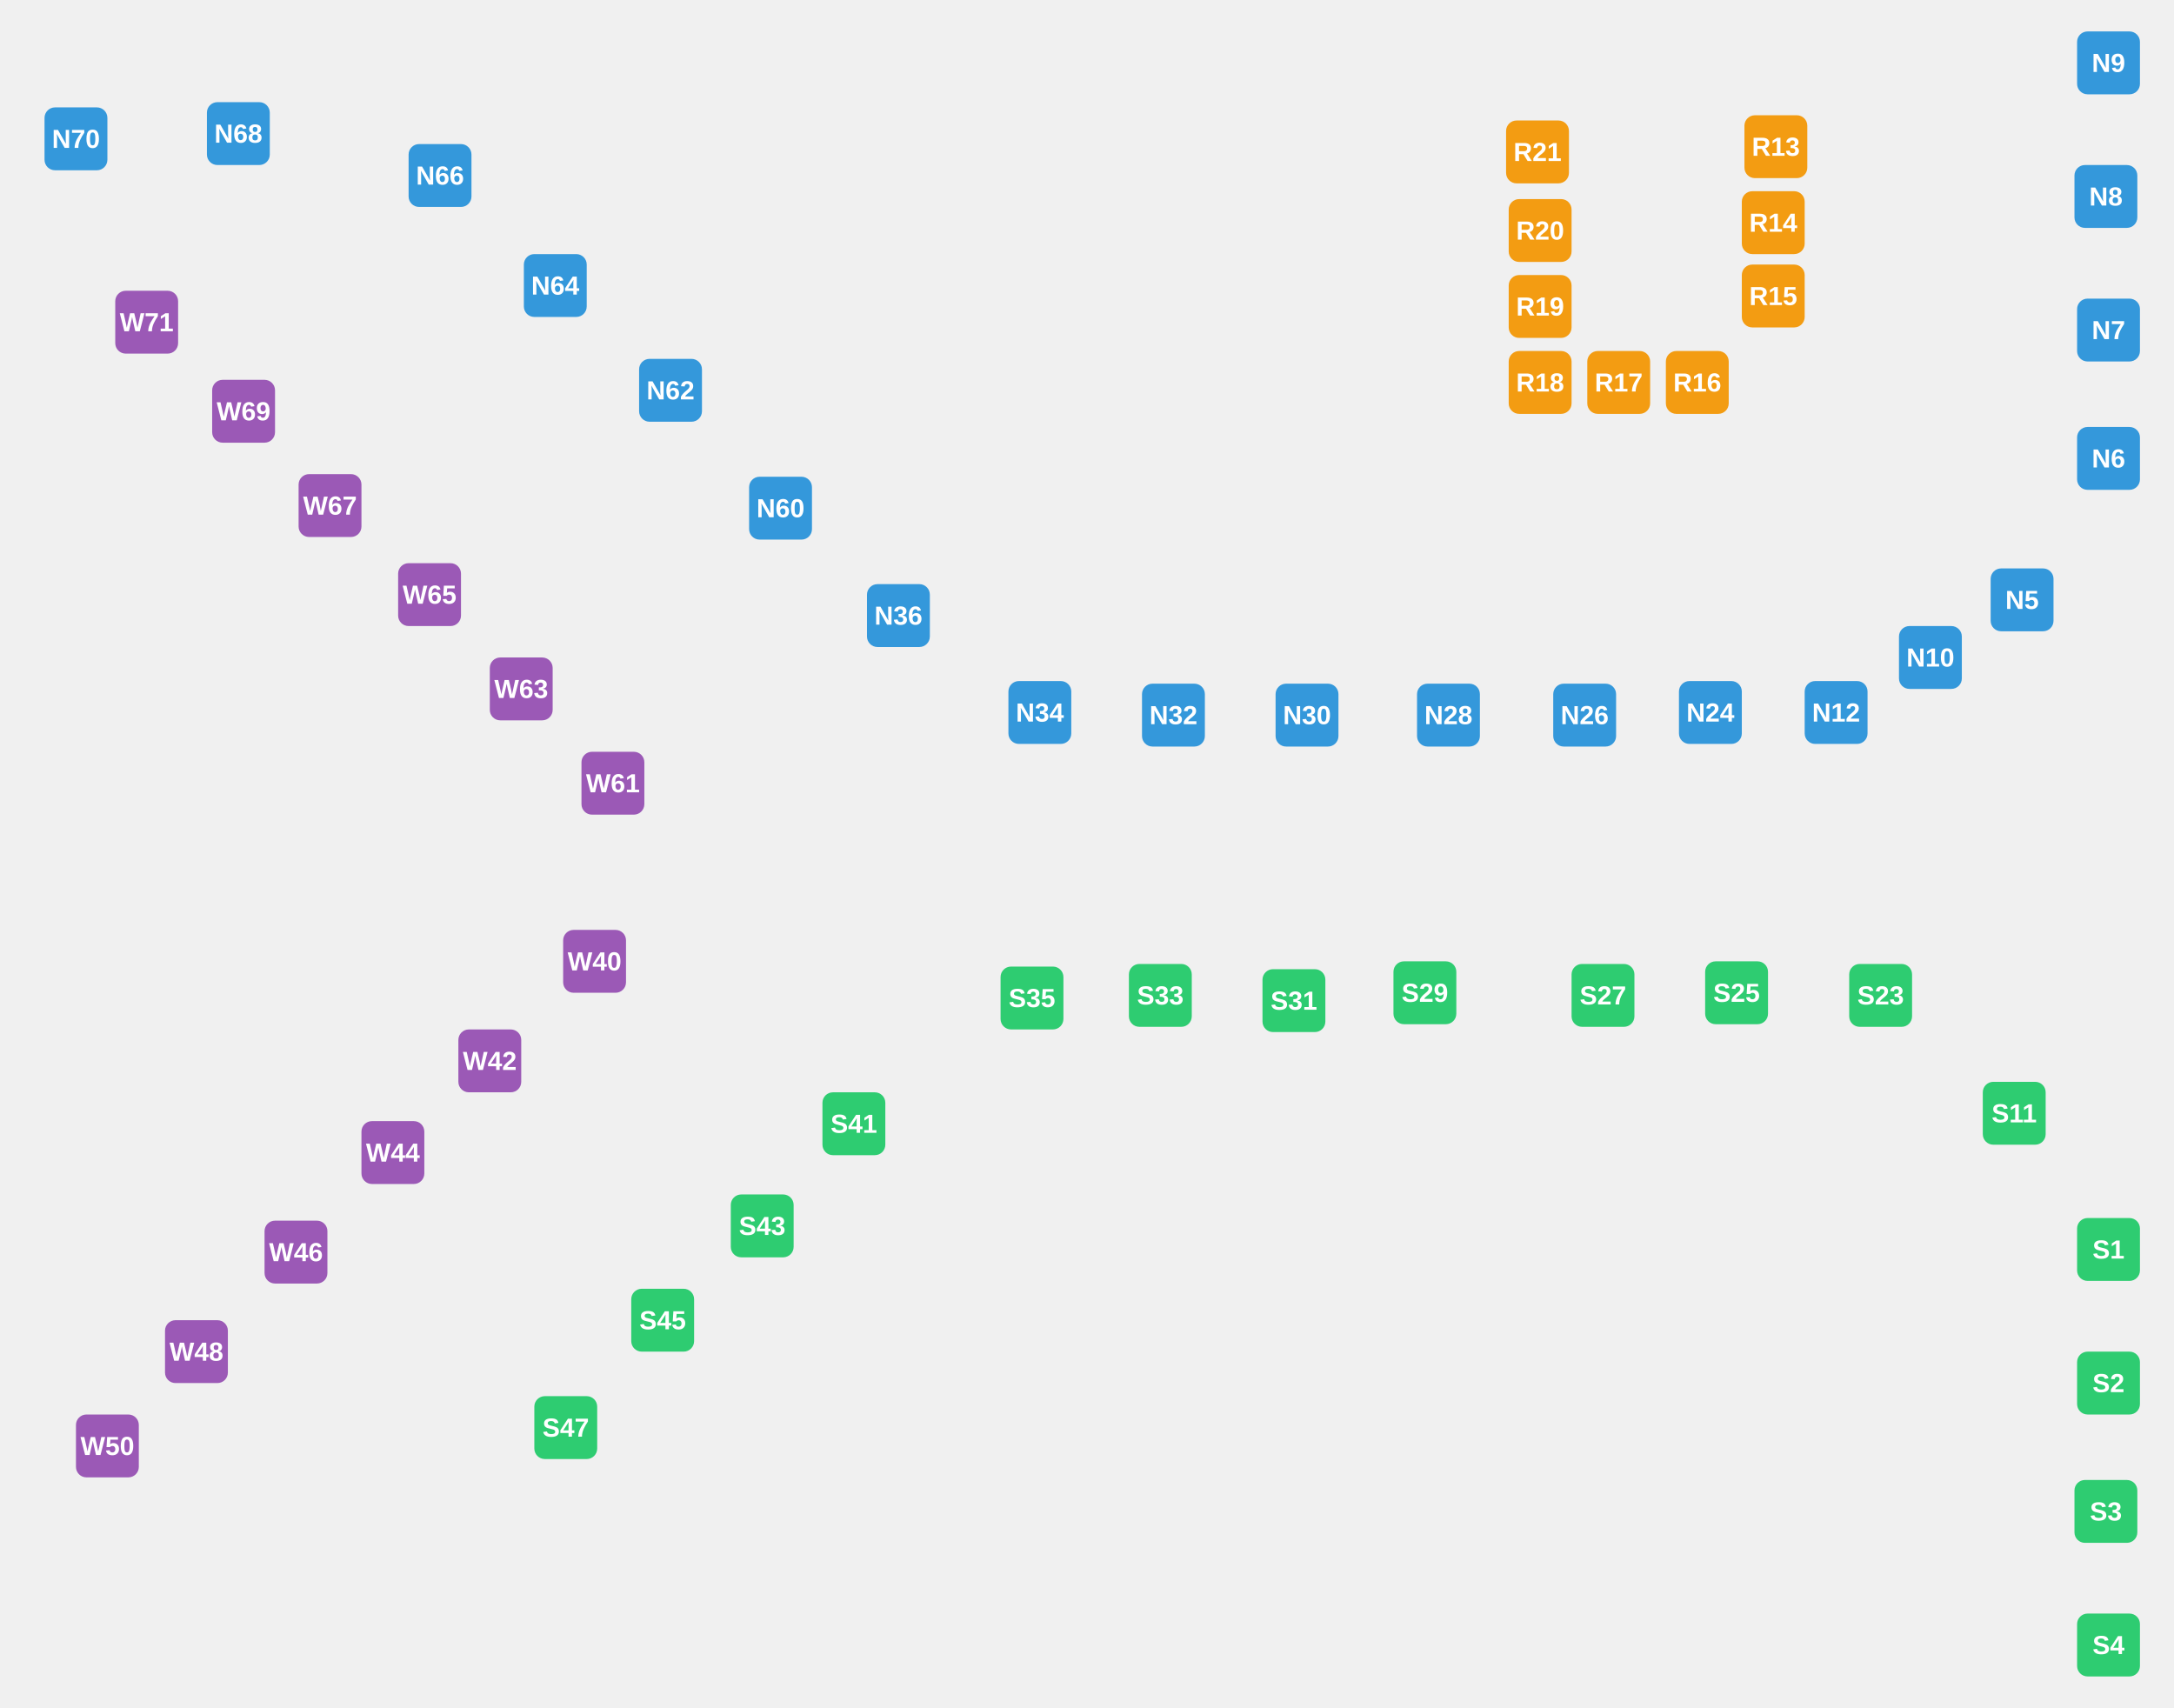
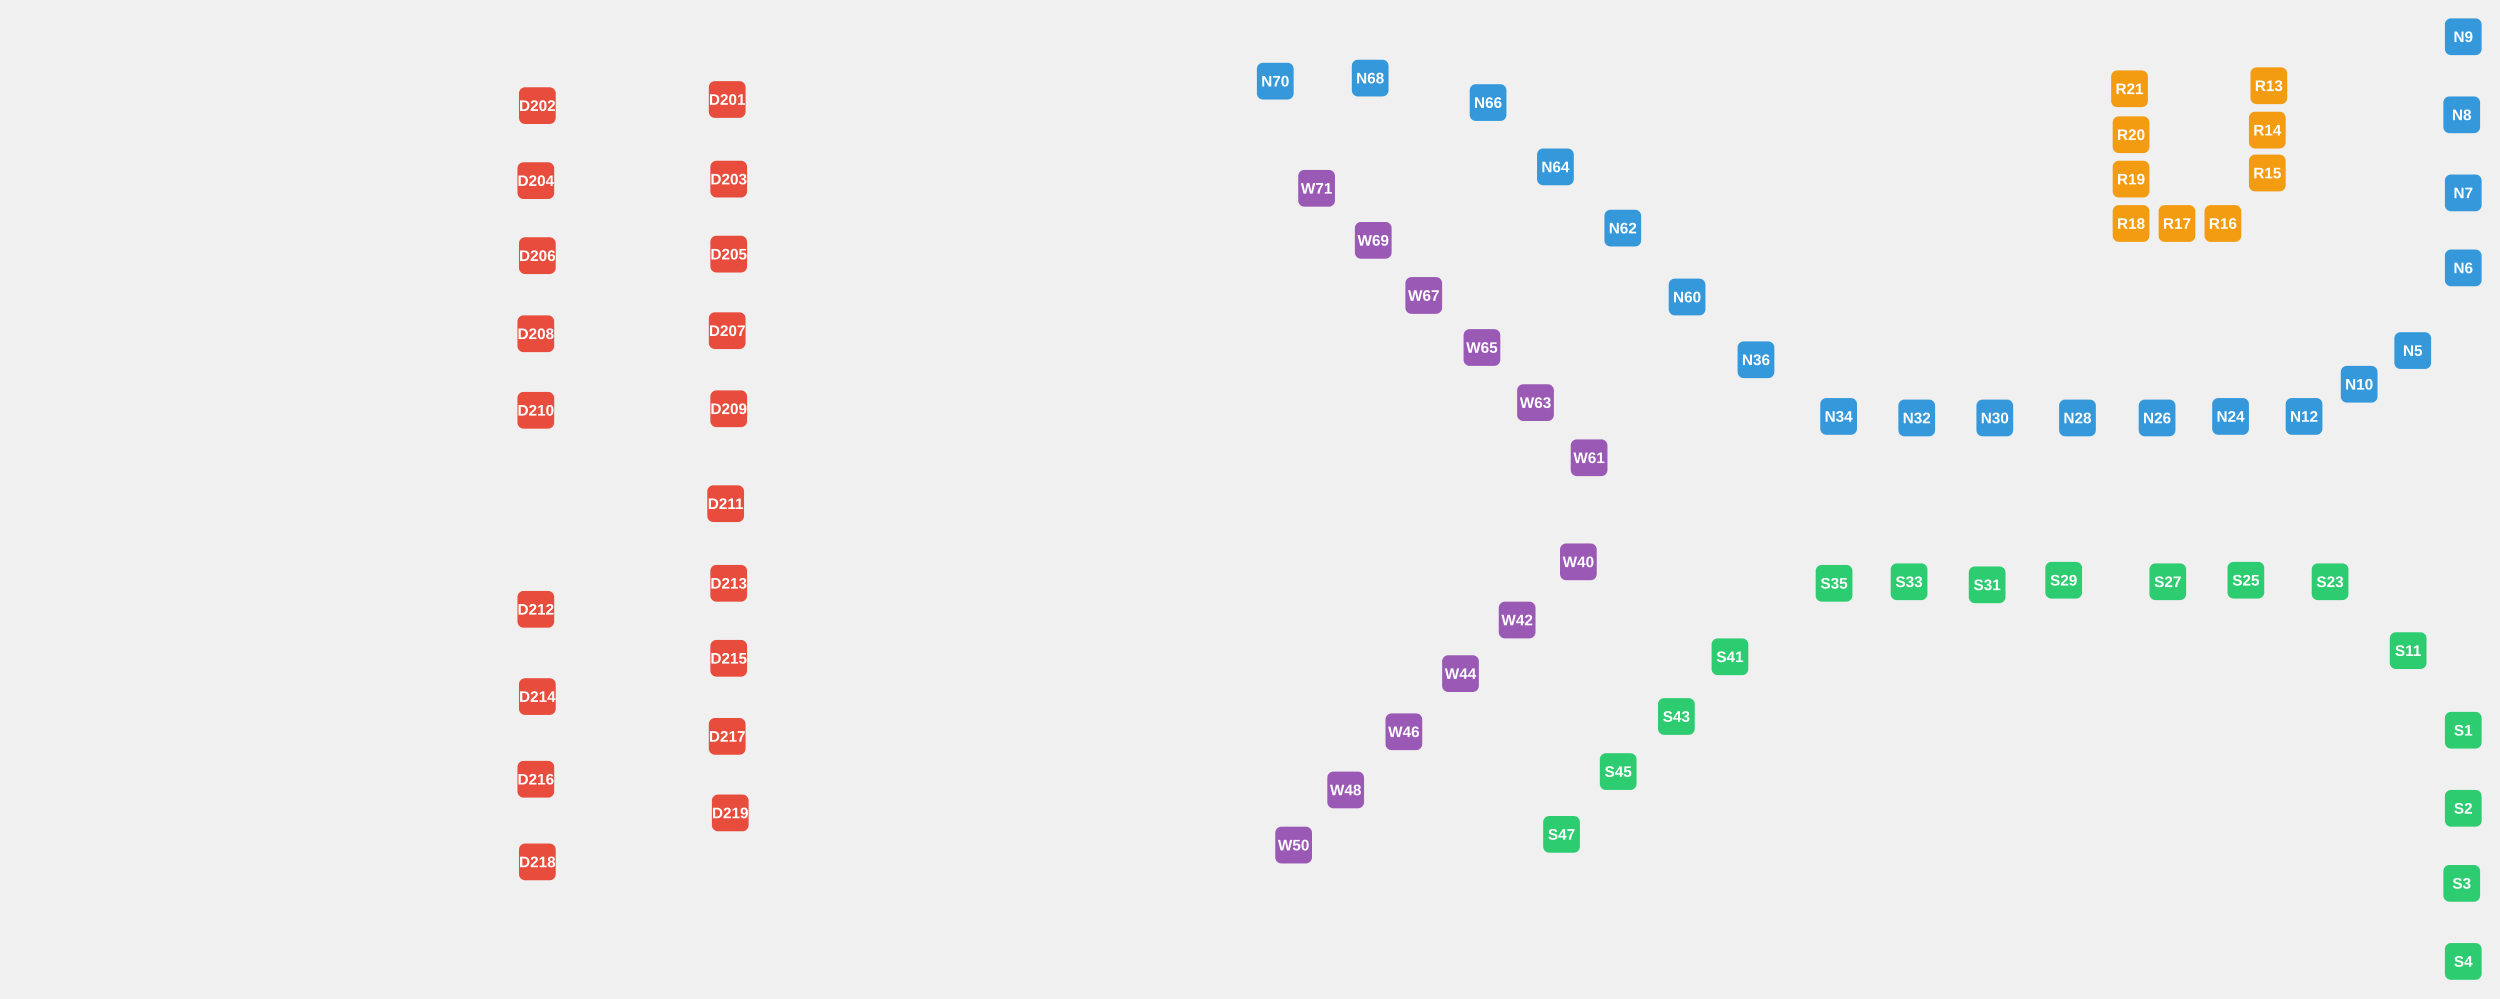
- <svg xmlns="http://www.w3.org/2000/svg" viewBox="836 283 830 652" width="830" height="652">
+ <svg xmlns="http://www.w3.org/2000/svg" viewBox="32 283 1633 652" width="1633" height="652">
  <style>.d{fill:#e74c3c}.n{fill:#3498db}.s{fill:#2ecc71}.w{fill:#9b59b6}.r{fill:#f39c12}.l{font:bold
        10px Arial;fill:#fff;text-anchor:middle;dominant-baseline:central}</style>
  <g id="gates">
+     <g transform="translate(507,348)">
+       <rect x="-12" y="-12" width="24" height="24" class="d" rx="4" />
+       <text class="l">D201</text>
+     </g>
+     <g transform="translate(383,352)">
+       <rect x="-12" y="-12" width="24" height="24" class="d" rx="4" />
+       <text class="l">D202</text>
+     </g>
+     <g transform="translate(508,400)">
+       <rect x="-12" y="-12" width="24" height="24" class="d" rx="4" />
+       <text class="l">D203</text>
+     </g>
+     <g transform="translate(382,401)">
+       <rect x="-12" y="-12" width="24" height="24" class="d" rx="4" />
+       <text class="l">D204</text>
+     </g>
+     <g transform="translate(508,449)">
+       <rect x="-12" y="-12" width="24" height="24" class="d" rx="4" />
+       <text class="l">D205</text>
+     </g>
+     <g transform="translate(383,450)">
+       <rect x="-12" y="-12" width="24" height="24" class="d" rx="4" />
+       <text class="l">D206</text>
+     </g>
+     <g transform="translate(507,499)">
+       <rect x="-12" y="-12" width="24" height="24" class="d" rx="4" />
+       <text class="l">D207</text>
+     </g>
+     <g transform="translate(382,501)">
+       <rect x="-12" y="-12" width="24" height="24" class="d" rx="4" />
+       <text class="l">D208</text>
+     </g>
+     <g transform="translate(508,550)">
+       <rect x="-12" y="-12" width="24" height="24" class="d" rx="4" />
+       <text class="l">D209</text>
+     </g>
+     <g transform="translate(382,551)">
+       <rect x="-12" y="-12" width="24" height="24" class="d" rx="4" />
+       <text class="l">D210</text>
+     </g>
+     <g transform="translate(506,612)">
+       <rect x="-12" y="-12" width="24" height="24" class="d" rx="4" />
+       <text class="l">D211</text>
+     </g>
+     <g transform="translate(382,681)">
+       <rect x="-12" y="-12" width="24" height="24" class="d" rx="4" />
+       <text class="l">D212</text>
+     </g>
+     <g transform="translate(508,664)">
+       <rect x="-12" y="-12" width="24" height="24" class="d" rx="4" />
+       <text class="l">D213</text>
+     </g>
+     <g transform="translate(383,738)">
+       <rect x="-12" y="-12" width="24" height="24" class="d" rx="4" />
+       <text class="l">D214</text>
+     </g>
+     <g transform="translate(508,713)">
+       <rect x="-12" y="-12" width="24" height="24" class="d" rx="4" />
+       <text class="l">D215</text>
+     </g>
+     <g transform="translate(382,792)">
+       <rect x="-12" y="-12" width="24" height="24" class="d" rx="4" />
+       <text class="l">D216</text>
+     </g>
+     <g transform="translate(507,764)">
+       <rect x="-12" y="-12" width="24" height="24" class="d" rx="4" />
+       <text class="l">D217</text>
+     </g>
+     <g transform="translate(383,846)">
+       <rect x="-12" y="-12" width="24" height="24" class="d" rx="4" />
+       <text class="l">D218</text>
+     </g>
+     <g transform="translate(509,814)">
+       <rect x="-12" y="-12" width="24" height="24" class="d" rx="4" />
+       <text class="l">D219</text>
+     </g>
    <g transform="translate(1608,512)">
      <rect x="-12" y="-12" width="24" height="24" class="n" rx="4" />
      <text class="l">N5</text>
    </g>
    <g transform="translate(1641,458)">
      <rect x="-12" y="-12" width="24" height="24" class="n" rx="4" />
      <text class="l">N6</text>
    </g>
    <g transform="translate(1641,409)">
      <rect x="-12" y="-12" width="24" height="24" class="n" rx="4" />
      <text class="l">N7</text>
    </g>
    <g transform="translate(1640,358)">
      <rect x="-12" y="-12" width="24" height="24" class="n" rx="4" />
      <text class="l">N8</text>
    </g>
    <g transform="translate(1641,307)">
      <rect x="-12" y="-12" width="24" height="24" class="n" rx="4" />
      <text class="l">N9</text>
    </g>
    <g transform="translate(1573,534)">
      <rect x="-12" y="-12" width="24" height="24" class="n" rx="4" />
      <text class="l">N10</text>
    </g>
    <g transform="translate(1537,555)">
      <rect x="-12" y="-12" width="24" height="24" class="n" rx="4" />
      <text class="l">N12</text>
    </g>
    <g transform="translate(1489,555)">
      <rect x="-12" y="-12" width="24" height="24" class="n" rx="4" />
      <text class="l">N24</text>
    </g>
    <g transform="translate(1441,556)">
      <rect x="-12" y="-12" width="24" height="24" class="n" rx="4" />
      <text class="l">N26</text>
    </g>
    <g transform="translate(1389,556)">
      <rect x="-12" y="-12" width="24" height="24" class="n" rx="4" />
      <text class="l">N28</text>
    </g>
    <g transform="translate(1335,556)">
      <rect x="-12" y="-12" width="24" height="24" class="n" rx="4" />
      <text class="l">N30</text>
    </g>
    <g transform="translate(1284,556)">
      <rect x="-12" y="-12" width="24" height="24" class="n" rx="4" />
      <text class="l">N32</text>
    </g>
    <g transform="translate(1233,555)">
      <rect x="-12" y="-12" width="24" height="24" class="n" rx="4" />
      <text class="l">N34</text>
    </g>
    <g transform="translate(1179,518)">
      <rect x="-12" y="-12" width="24" height="24" class="n" rx="4" />
      <text class="l">N36</text>
    </g>
    <g transform="translate(1134,477)">
      <rect x="-12" y="-12" width="24" height="24" class="n" rx="4" />
      <text class="l">N60</text>
    </g>
    <g transform="translate(1092,432)">
      <rect x="-12" y="-12" width="24" height="24" class="n" rx="4" />
      <text class="l">N62</text>
    </g>
    <g transform="translate(1048,392)">
      <rect x="-12" y="-12" width="24" height="24" class="n" rx="4" />
      <text class="l">N64</text>
    </g>
    <g transform="translate(1004,350)">
      <rect x="-12" y="-12" width="24" height="24" class="n" rx="4" />
      <text class="l">N66</text>
    </g>
    <g transform="translate(927,334)">
      <rect x="-12" y="-12" width="24" height="24" class="n" rx="4" />
      <text class="l">N68</text>
    </g>
    <g transform="translate(865,336)">
      <rect x="-12" y="-12" width="24" height="24" class="n" rx="4" />
      <text class="l">N70</text>
    </g>
    <g transform="translate(1641,760)">
      <rect x="-12" y="-12" width="24" height="24" class="s" rx="4" />
      <text class="l">S1</text>
    </g>
    <g transform="translate(1641,811)">
      <rect x="-12" y="-12" width="24" height="24" class="s" rx="4" />
      <text class="l">S2</text>
    </g>
    <g transform="translate(1640,860)">
      <rect x="-12" y="-12" width="24" height="24" class="s" rx="4" />
      <text class="l">S3</text>
    </g>
    <g transform="translate(1641,911)">
      <rect x="-12" y="-12" width="24" height="24" class="s" rx="4" />
      <text class="l">S4</text>
    </g>
    <g transform="translate(1605,708)">
      <rect x="-12" y="-12" width="24" height="24" class="s" rx="4" />
      <text class="l">S11</text>
    </g>
    <g transform="translate(1554,663)">
      <rect x="-12" y="-12" width="24" height="24" class="s" rx="4" />
      <text class="l">S23</text>
    </g>
    <g transform="translate(1499,662)">
      <rect x="-12" y="-12" width="24" height="24" class="s" rx="4" />
      <text class="l">S25</text>
    </g>
    <g transform="translate(1448,663)">
      <rect x="-12" y="-12" width="24" height="24" class="s" rx="4" />
      <text class="l">S27</text>
    </g>
    <g transform="translate(1380,662)">
      <rect x="-12" y="-12" width="24" height="24" class="s" rx="4" />
      <text class="l">S29</text>
    </g>
    <g transform="translate(1330,665)">
      <rect x="-12" y="-12" width="24" height="24" class="s" rx="4" />
      <text class="l">S31</text>
    </g>
    <g transform="translate(1279,663)">
      <rect x="-12" y="-12" width="24" height="24" class="s" rx="4" />
      <text class="l">S33</text>
    </g>
    <g transform="translate(1230,664)">
      <rect x="-12" y="-12" width="24" height="24" class="s" rx="4" />
      <text class="l">S35</text>
    </g>
    <g transform="translate(1162,712)">
      <rect x="-12" y="-12" width="24" height="24" class="s" rx="4" />
      <text class="l">S41</text>
    </g>
    <g transform="translate(1127,751)">
      <rect x="-12" y="-12" width="24" height="24" class="s" rx="4" />
      <text class="l">S43</text>
    </g>
    <g transform="translate(1089,787)">
      <rect x="-12" y="-12" width="24" height="24" class="s" rx="4" />
      <text class="l">S45</text>
    </g>
    <g transform="translate(1052,828)">
      <rect x="-12" y="-12" width="24" height="24" class="s" rx="4" />
      <text class="l">S47</text>
    </g>
    <g transform="translate(1063,650)">
      <rect x="-12" y="-12" width="24" height="24" class="w" rx="4" />
      <text class="l">W40</text>
    </g>
    <g transform="translate(1023,688)">
      <rect x="-12" y="-12" width="24" height="24" class="w" rx="4" />
      <text class="l">W42</text>
    </g>
    <g transform="translate(986,723)">
      <rect x="-12" y="-12" width="24" height="24" class="w" rx="4" />
      <text class="l">W44</text>
    </g>
    <g transform="translate(949,761)">
      <rect x="-12" y="-12" width="24" height="24" class="w" rx="4" />
      <text class="l">W46</text>
    </g>
    <g transform="translate(911,799)">
      <rect x="-12" y="-12" width="24" height="24" class="w" rx="4" />
      <text class="l">W48</text>
    </g>
    <g transform="translate(877,835)">
      <rect x="-12" y="-12" width="24" height="24" class="w" rx="4" />
      <text class="l">W50</text>
    </g>
    <g transform="translate(1070,582)">
      <rect x="-12" y="-12" width="24" height="24" class="w" rx="4" />
      <text class="l">W61</text>
    </g>
    <g transform="translate(1035,546)">
      <rect x="-12" y="-12" width="24" height="24" class="w" rx="4" />
      <text class="l">W63</text>
    </g>
    <g transform="translate(1000,510)">
      <rect x="-12" y="-12" width="24" height="24" class="w" rx="4" />
      <text class="l">W65</text>
    </g>
    <g transform="translate(962,476)">
      <rect x="-12" y="-12" width="24" height="24" class="w" rx="4" />
      <text class="l">W67</text>
    </g>
    <g transform="translate(929,440)">
      <rect x="-12" y="-12" width="24" height="24" class="w" rx="4" />
      <text class="l">W69</text>
    </g>
    <g transform="translate(892,406)">
      <rect x="-12" y="-12" width="24" height="24" class="w" rx="4" />
      <text class="l">W71</text>
    </g>
    <g transform="translate(1514,339)">
      <rect x="-12" y="-12" width="24" height="24" class="r" rx="4" />
      <text class="l">R13</text>
    </g>
    <g transform="translate(1513,368)">
      <rect x="-12" y="-12" width="24" height="24" class="r" rx="4" />
      <text class="l">R14</text>
    </g>
    <g transform="translate(1513,396)">
      <rect x="-12" y="-12" width="24" height="24" class="r" rx="4" />
      <text class="l">R15</text>
    </g>
    <g transform="translate(1484,429)">
      <rect x="-12" y="-12" width="24" height="24" class="r" rx="4" />
      <text class="l">R16</text>
    </g>
    <g transform="translate(1454,429)">
      <rect x="-12" y="-12" width="24" height="24" class="r" rx="4" />
      <text class="l">R17</text>
    </g>
    <g transform="translate(1424,429)">
      <rect x="-12" y="-12" width="24" height="24" class="r" rx="4" />
      <text class="l">R18</text>
    </g>
    <g transform="translate(1424,400)">
      <rect x="-12" y="-12" width="24" height="24" class="r" rx="4" />
      <text class="l">R19</text>
    </g>
    <g transform="translate(1424,371)">
      <rect x="-12" y="-12" width="24" height="24" class="r" rx="4" />
      <text class="l">R20</text>
    </g>
    <g transform="translate(1423,341)">
      <rect x="-12" y="-12" width="24" height="24" class="r" rx="4" />
      <text class="l">R21</text>
    </g>
  </g>
</svg>
